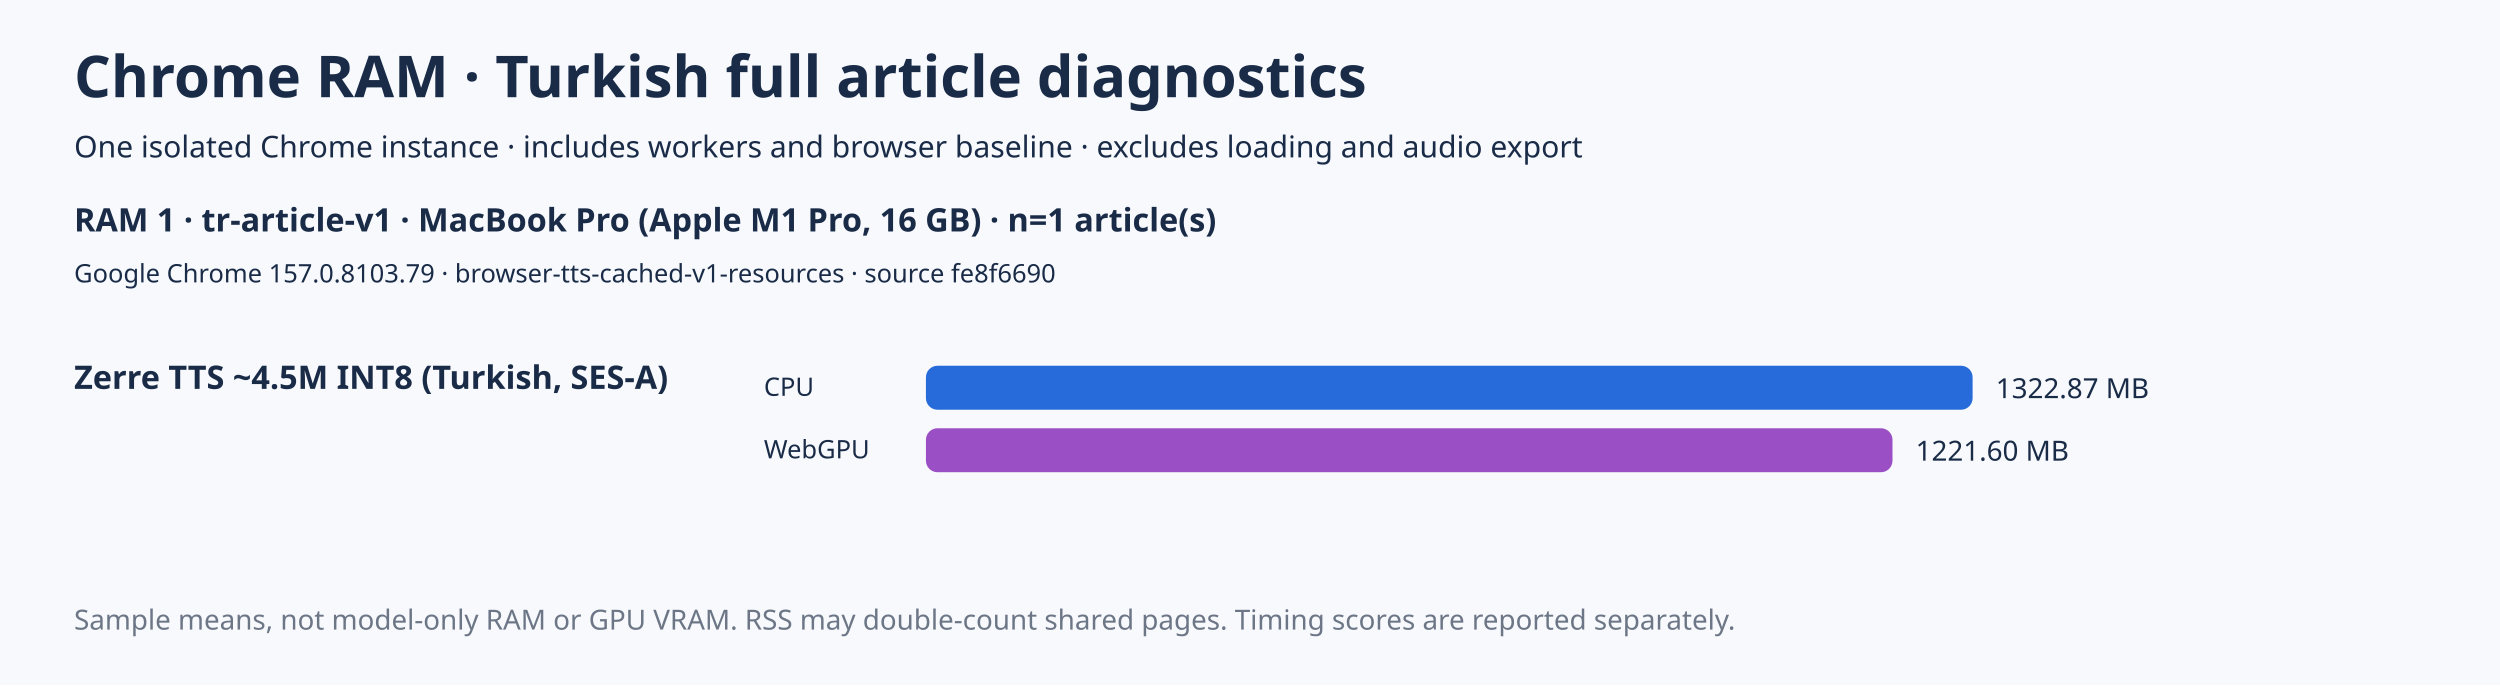
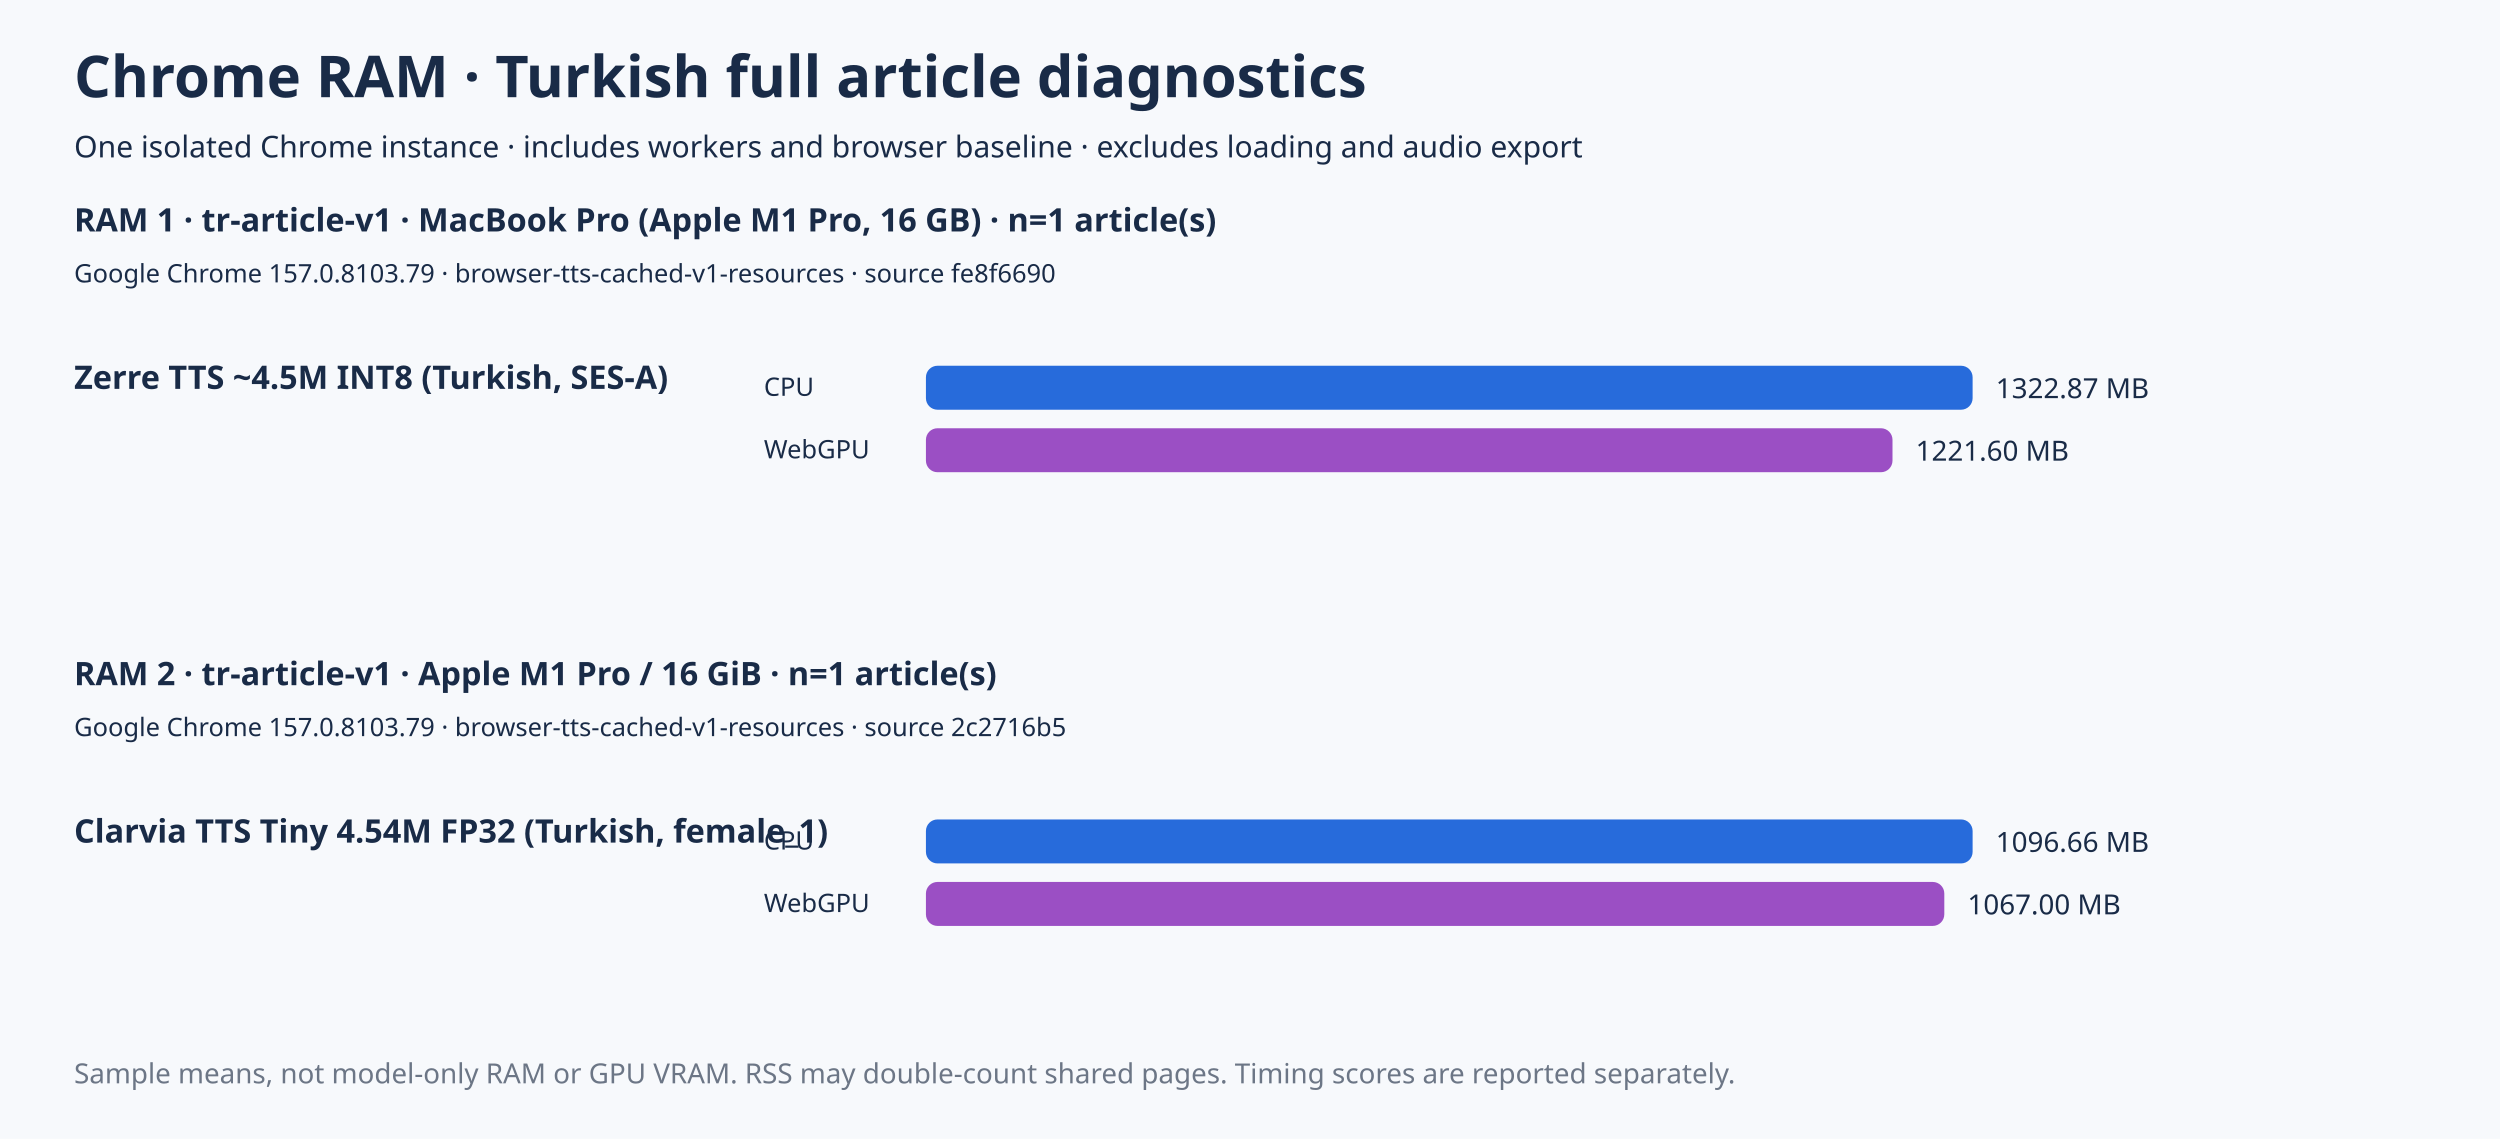
- <svg xmlns="http://www.w3.org/2000/svg" width="1080" height="296" viewBox="0 0 1080 296" role="img" aria-labelledby="title desc">
+ <svg xmlns="http://www.w3.org/2000/svg" width="1080" height="492" viewBox="0 0 1080 492" role="img" aria-labelledby="title desc">
  <rect width="100%" height="100%" fill="#f7f9fc" />
  <g font-family="system-ui,sans-serif" fill="#192b47">
    <text x="32" y="42" font-size="25" font-weight="700">Chrome RAM · Turkish full article diagnostics</text>
    <text x="32" y="68" font-size="13">One isolated Chrome instance · includes workers and browser baseline · excludes loading and audio export</text>
    <text x="32" y="100" font-size="14" font-weight="700">RAM 1 · tr-article-v1 · MacBook Pro (Apple M1 Pro, 16 GB) · n=1 article(s)</text>
    <text x="32" y="122" font-size="11">Google Chrome 157.0.8103.79 · browser-tts-cached-v1-resources · source fe8f6690</text>
    <text x="32" y="168" font-size="14" font-weight="600">Zerre TTS ~4.5M INT8 (Turkish, SES-A)</text>
    <text x="330" y="171" font-size="11">CPU</text>
    <rect x="400" y="158" width="452.17" height="19" rx="5" fill="#276bdb" />
    <text x="862.17" y="172" font-size="12">1322.87 MB</text>
    <text x="330" y="198" font-size="11">WebGPU</text>
    <rect x="400" y="185" width="417.56" height="19" rx="5" fill="#9b4fc4" />
    <text x="827.56" y="199" font-size="12">1221.60 MB</text>
-     <text x="32" y="272" font-size="12" fill="#6c7686">Sample means, not model-only RAM or GPU VRAM. RSS may double-count shared pages. Timing scores are reported separately.</text>
+     <text x="32" y="296" font-size="14" font-weight="700">RAM 2 · tr-article-v1 · Apple M1 Pro / 16 GiB · n=1 article(s)</text>
+     <text x="32" y="318" font-size="11">Google Chrome 157.0.8103.79 · browser-tts-cached-v1-resources · source 2c2716b5</text>
+     <text x="32" y="364" font-size="14" font-weight="600">Clarvia TTS Tiny 4.54M FP32 (Turkish, female_1)</text>
+     <text x="330" y="367" font-size="11">CPU</text>
+     <rect x="400" y="354" width="452.17" height="19" rx="5" fill="#276bdb" />
+     <text x="862.17" y="368" font-size="12">1096.66 MB</text>
+     <text x="330" y="394" font-size="11">WebGPU</text>
+     <rect x="400" y="381" width="439.94" height="19" rx="5" fill="#9b4fc4" />
+     <text x="849.94" y="395" font-size="12">1067.00 MB</text>
+     <text x="32" y="468" font-size="12" fill="#6c7686">Sample means, not model-only RAM or GPU VRAM. RSS may double-count shared pages. Timing scores are reported separately.</text>
  </g>
</svg>
